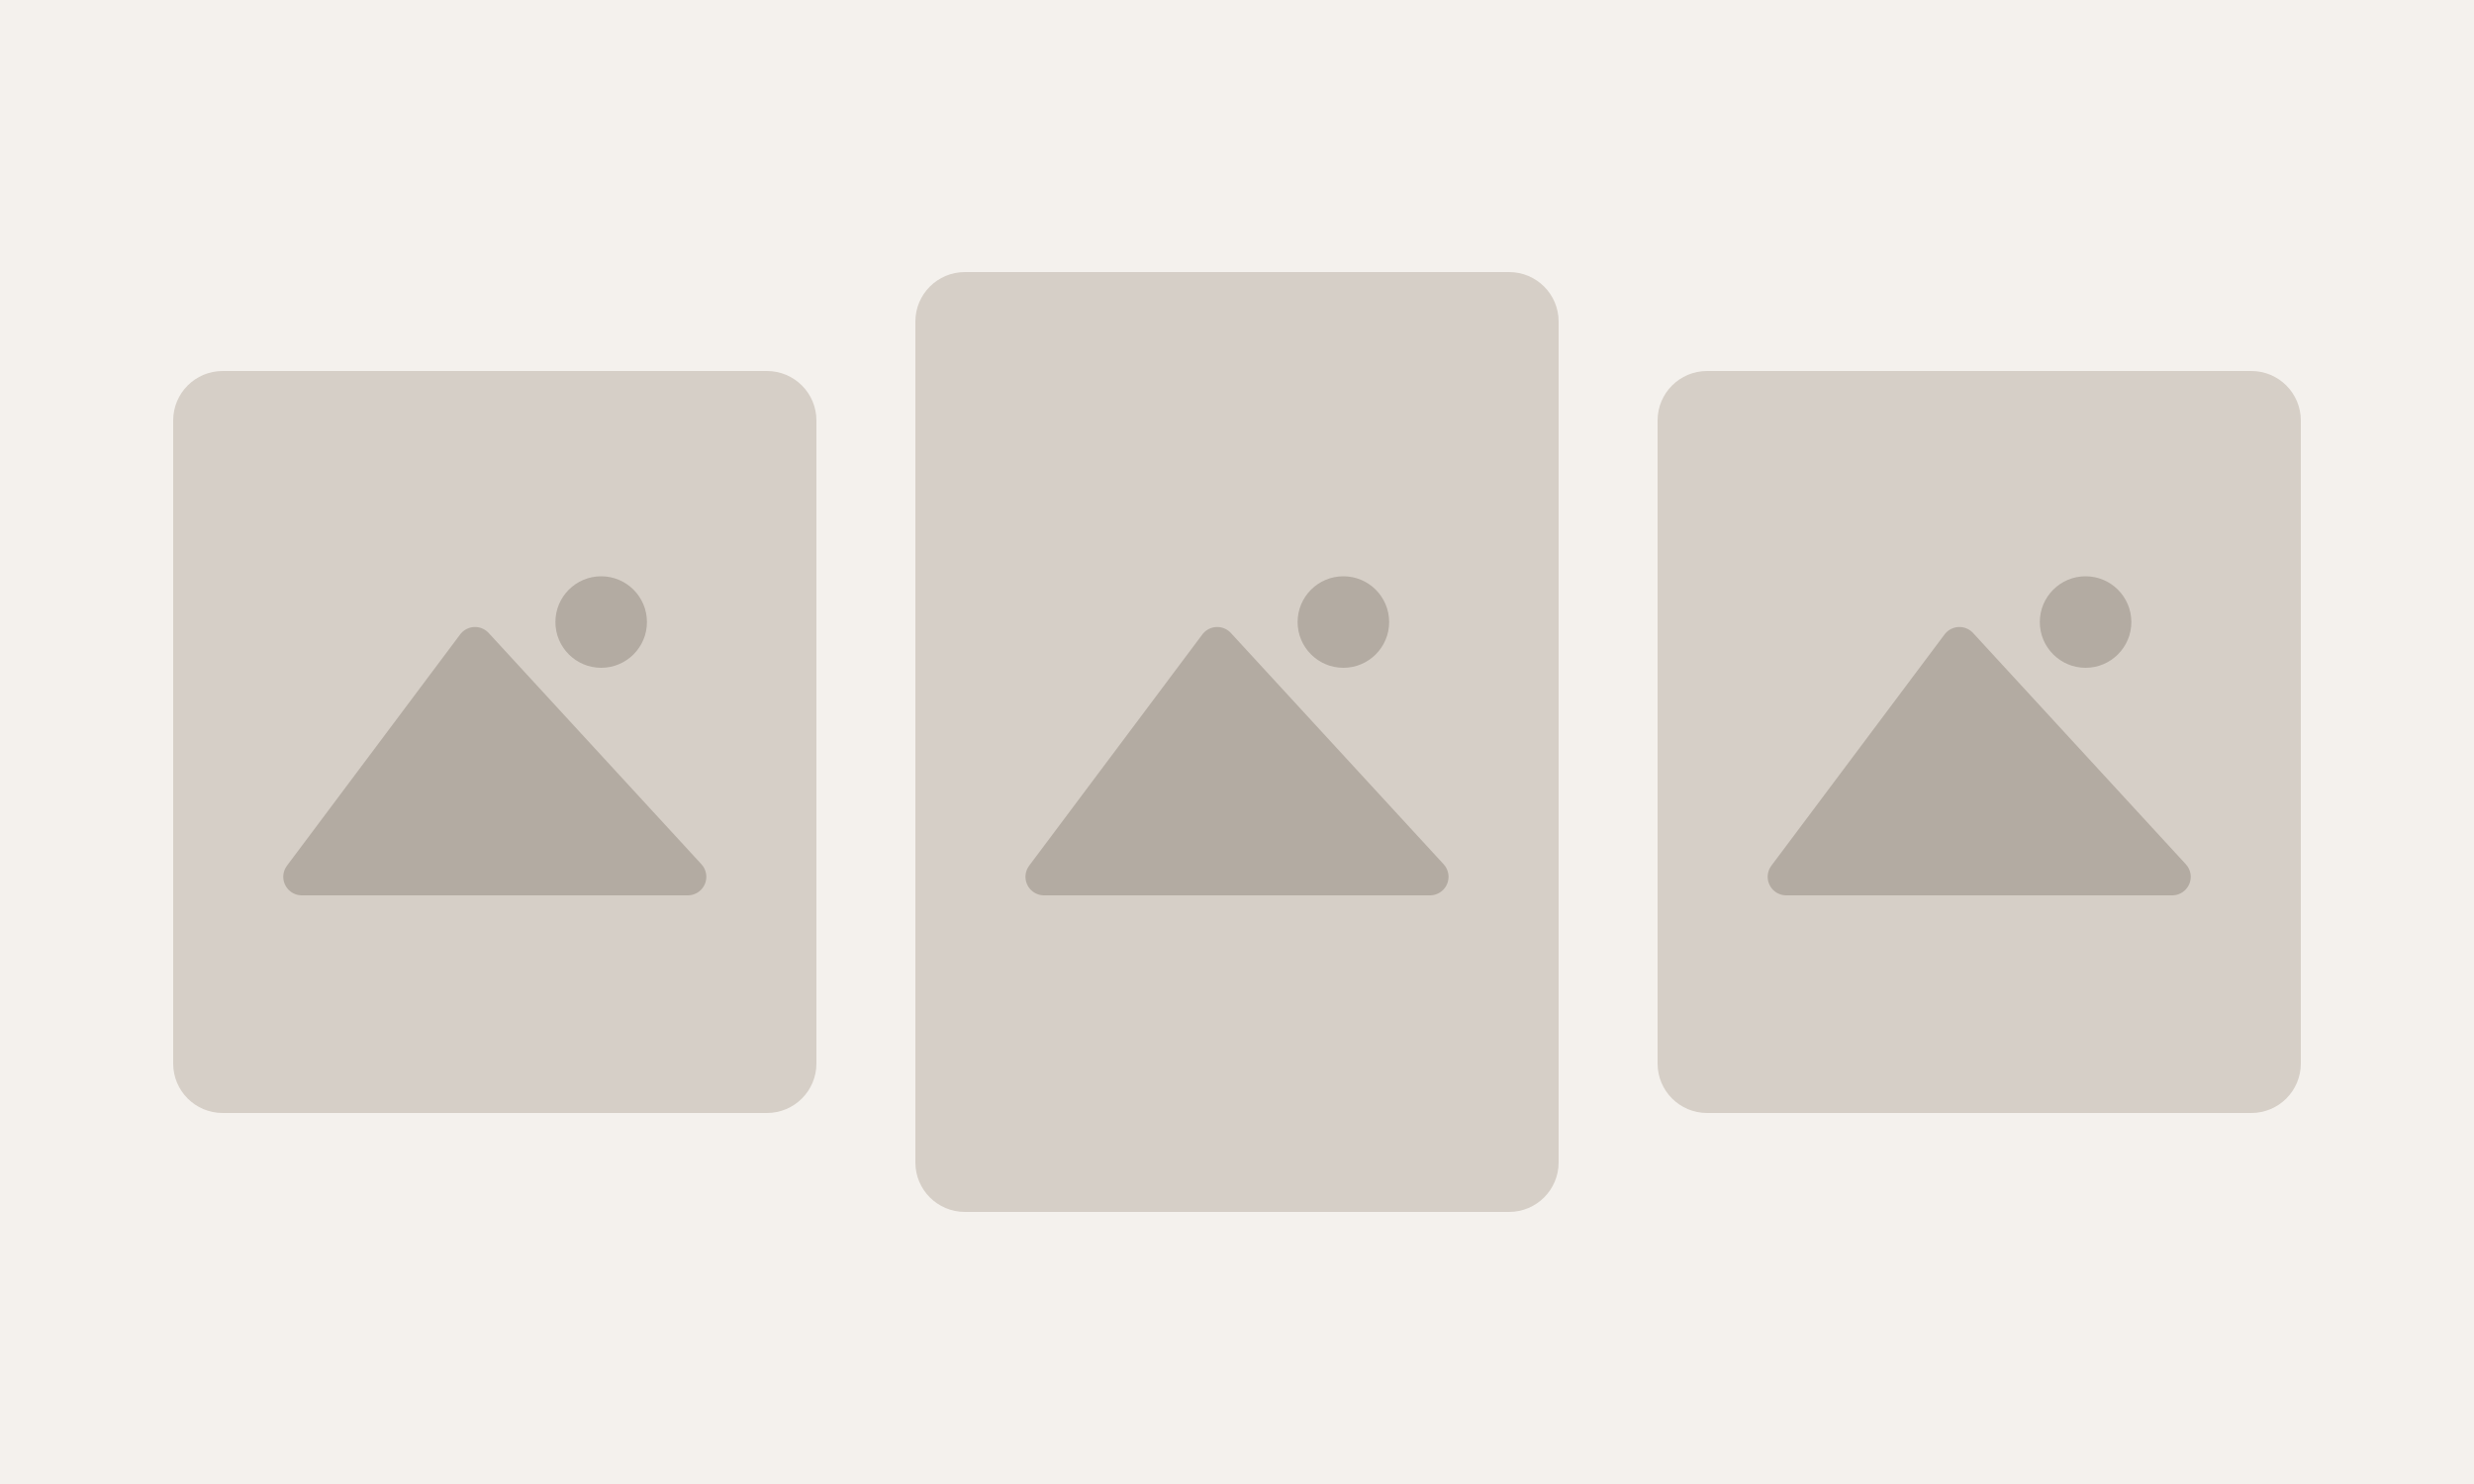
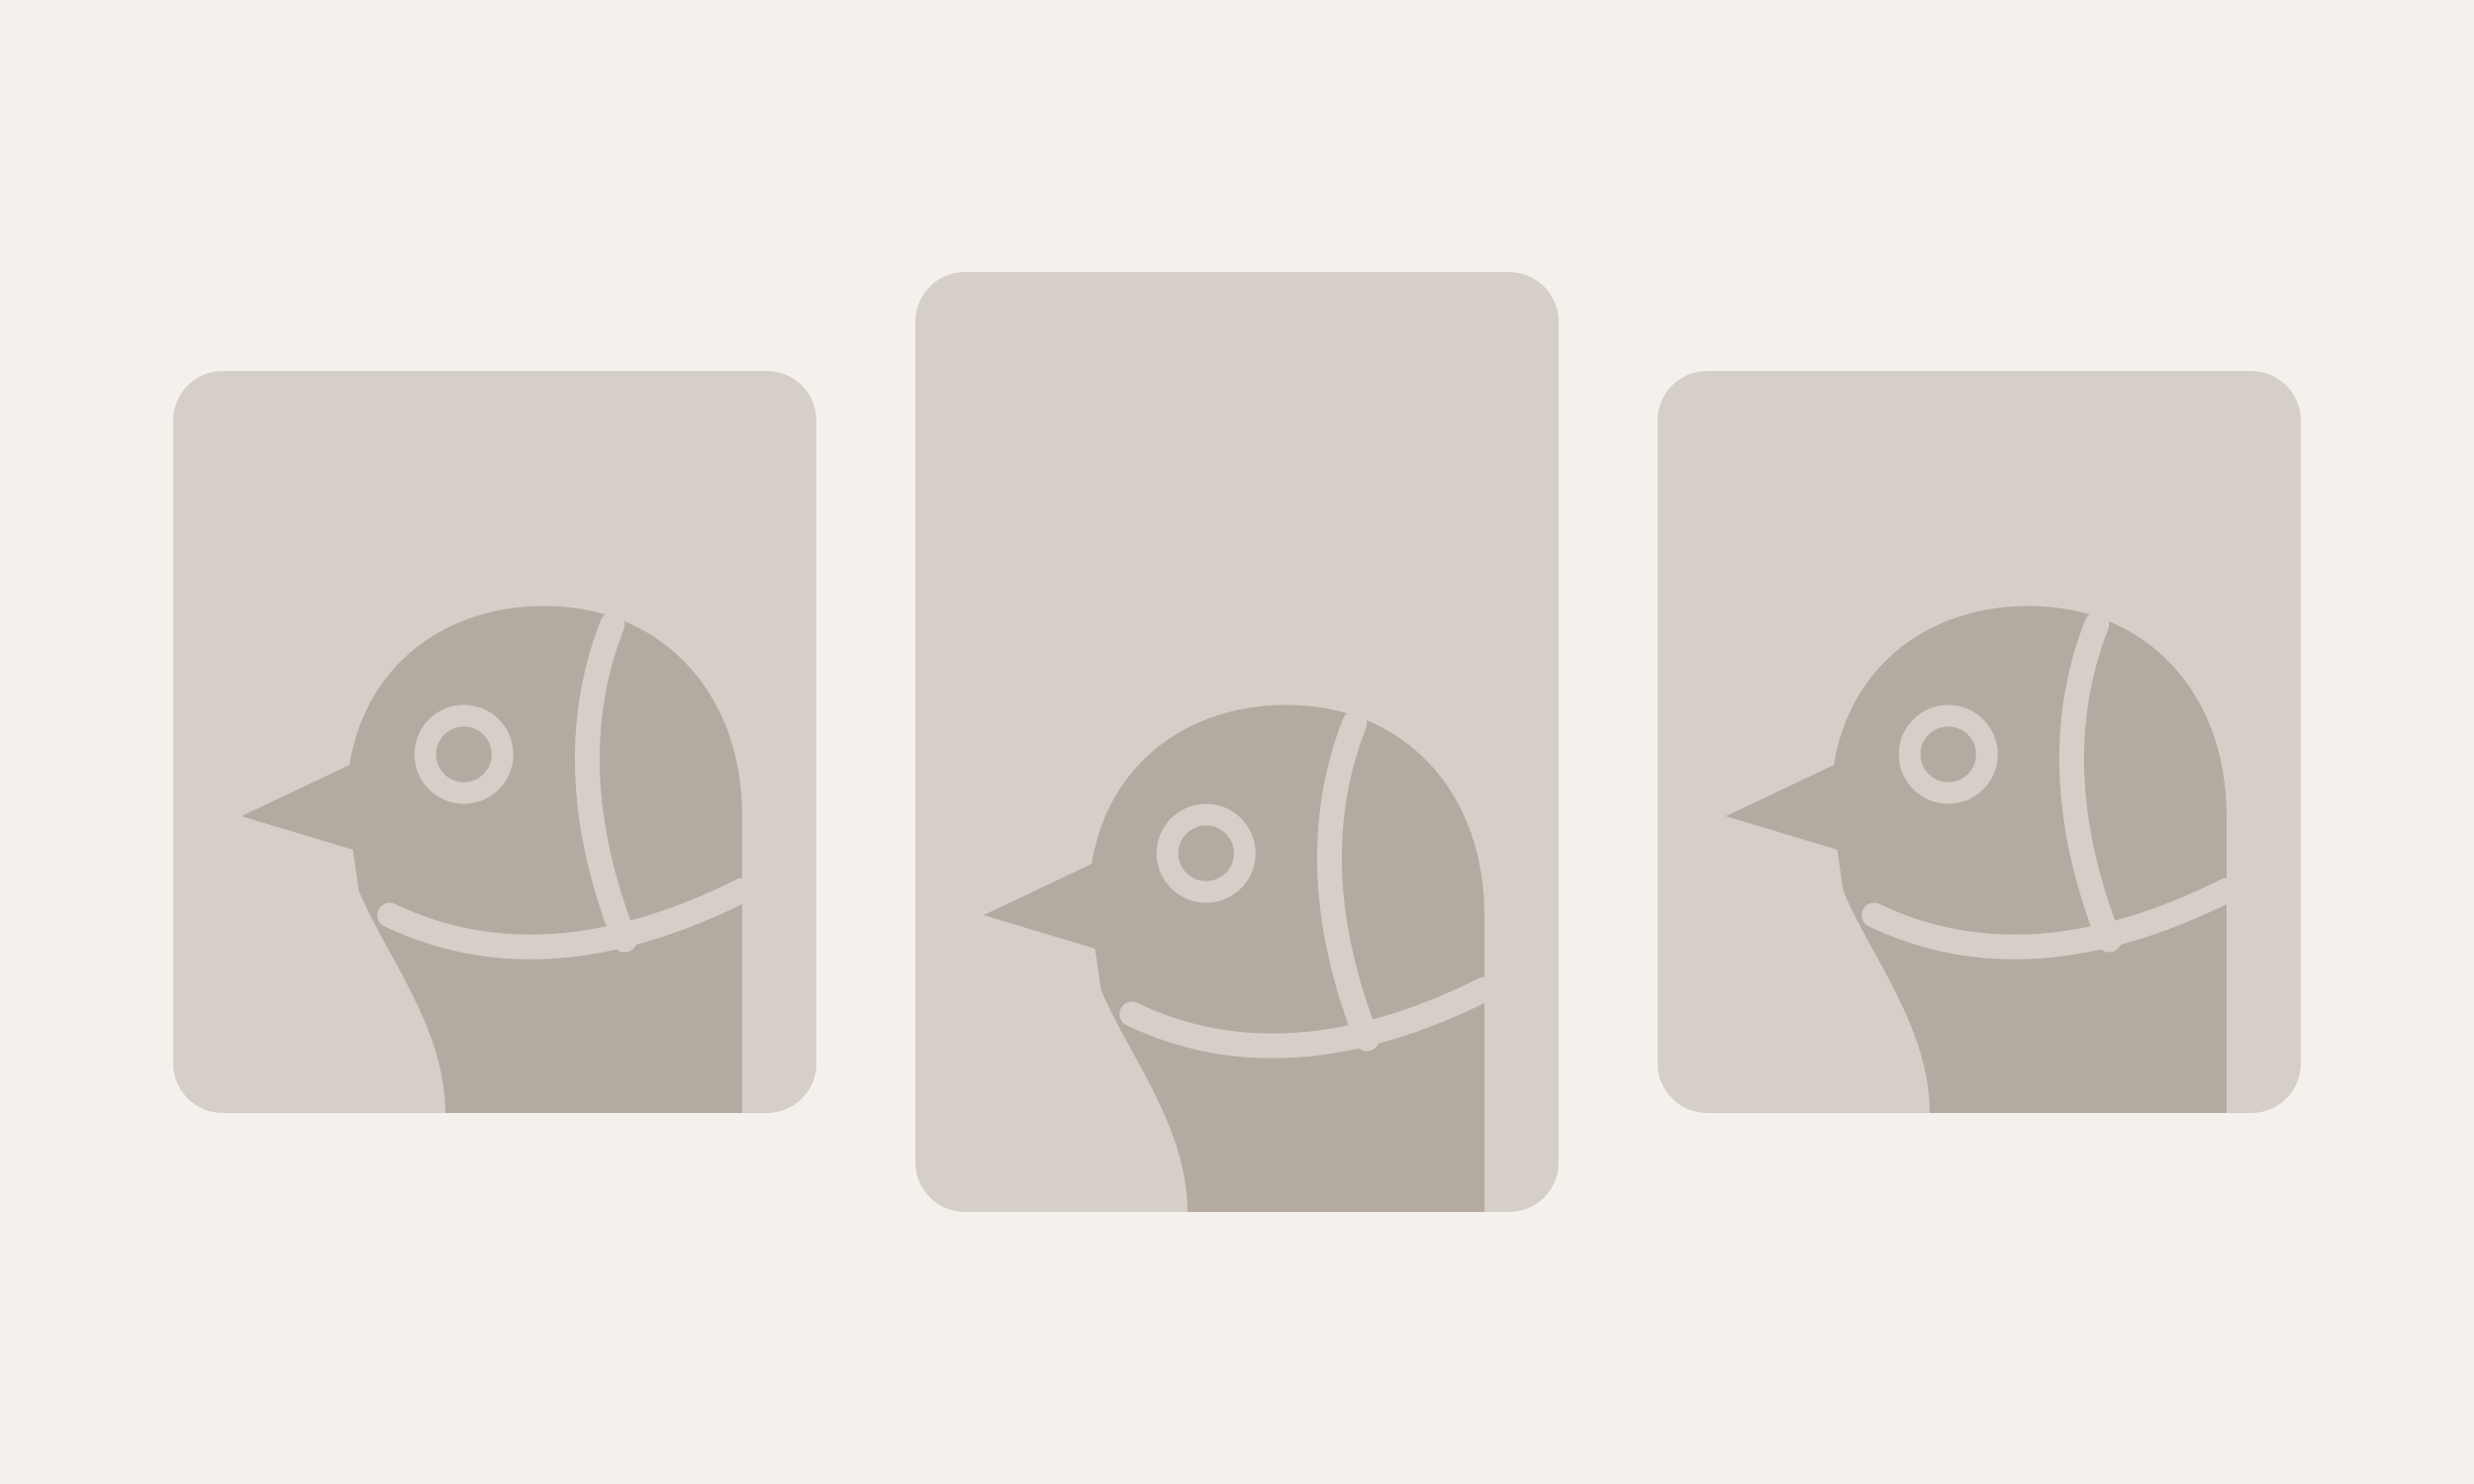
<svg xmlns="http://www.w3.org/2000/svg" viewBox="0 0 200 120" width="200" height="120">
  <rect x="0" y="0" width="200" height="120" rx="0" fill="#f4f1ed" />
  <rect x="14" y="30" width="52" height="60" rx="4" fill="#d6cfc7" />
-   <polygon points="24.4,70.9 38.4,52.2 55.6,70.9" fill="#b3aba2" stroke="#b3aba2" stroke-width="3" stroke-linejoin="round" />
-   <circle cx="48.6" cy="50.3" r="3.7" fill="#b3aba2" />
+   <g transform="translate(15 40) scale(0.5)">
+     <path d="M26 50C26 30 40 18 58 18C77 18 90 32 90 52L90 100L42 100C42 86 32 74 28 64Z" fill="#b3aba2" />
+     <path d="M28 43L9 52L29 58Z" fill="#b3aba2" />
+     <path d="M69 21Q60 44 71 72" stroke="#d6cfc7" stroke-width="4" fill="none" stroke-linecap="round" />
+     <path d="M33 68Q58 80 90 64" stroke="#d6cfc7" stroke-width="4" fill="none" stroke-linecap="round" />
+     <circle cx="45" cy="42" r="8" fill="#d6cfc7" />
+     <circle cx="45" cy="42" r="4.5" fill="#b3aba2" />
+   </g>
  <rect x="74" y="22" width="52" height="76" rx="4" fill="#d6cfc7" />
-   <polygon points="84.4,70.9 98.4,52.2 115.6,70.9" fill="#b3aba2" stroke="#b3aba2" stroke-width="3" stroke-linejoin="round" />
-   <circle cx="108.6" cy="50.3" r="3.7" fill="#b3aba2" />
+   <g transform="translate(75 48) scale(0.5)">
+     <path d="M26 50C26 30 40 18 58 18C77 18 90 32 90 52L90 100L42 100C42 86 32 74 28 64Z" fill="#b3aba2" />
+     <path d="M28 43L9 52L29 58Z" fill="#b3aba2" />
+     <path d="M69 21Q60 44 71 72" stroke="#d6cfc7" stroke-width="4" fill="none" stroke-linecap="round" />
+     <path d="M33 68Q58 80 90 64" stroke="#d6cfc7" stroke-width="4" fill="none" stroke-linecap="round" />
+     <circle cx="45" cy="42" r="8" fill="#d6cfc7" />
+     <circle cx="45" cy="42" r="4.5" fill="#b3aba2" />
+   </g>
  <rect x="134" y="30" width="52" height="60" rx="4" fill="#d6cfc7" />
-   <polygon points="144.4,70.9 158.4,52.2 175.6,70.9" fill="#b3aba2" stroke="#b3aba2" stroke-width="3" stroke-linejoin="round" />
-   <circle cx="168.6" cy="50.3" r="3.7" fill="#b3aba2" />
+   <g transform="translate(135 40) scale(0.5)">
+     <path d="M26 50C26 30 40 18 58 18C77 18 90 32 90 52L90 100L42 100C42 86 32 74 28 64Z" fill="#b3aba2" />
+     <path d="M28 43L9 52L29 58Z" fill="#b3aba2" />
+     <path d="M69 21Q60 44 71 72" stroke="#d6cfc7" stroke-width="4" fill="none" stroke-linecap="round" />
+     <path d="M33 68Q58 80 90 64" stroke="#d6cfc7" stroke-width="4" fill="none" stroke-linecap="round" />
+     <circle cx="45" cy="42" r="8" fill="#d6cfc7" />
+     <circle cx="45" cy="42" r="4.5" fill="#b3aba2" />
+   </g>
</svg>
